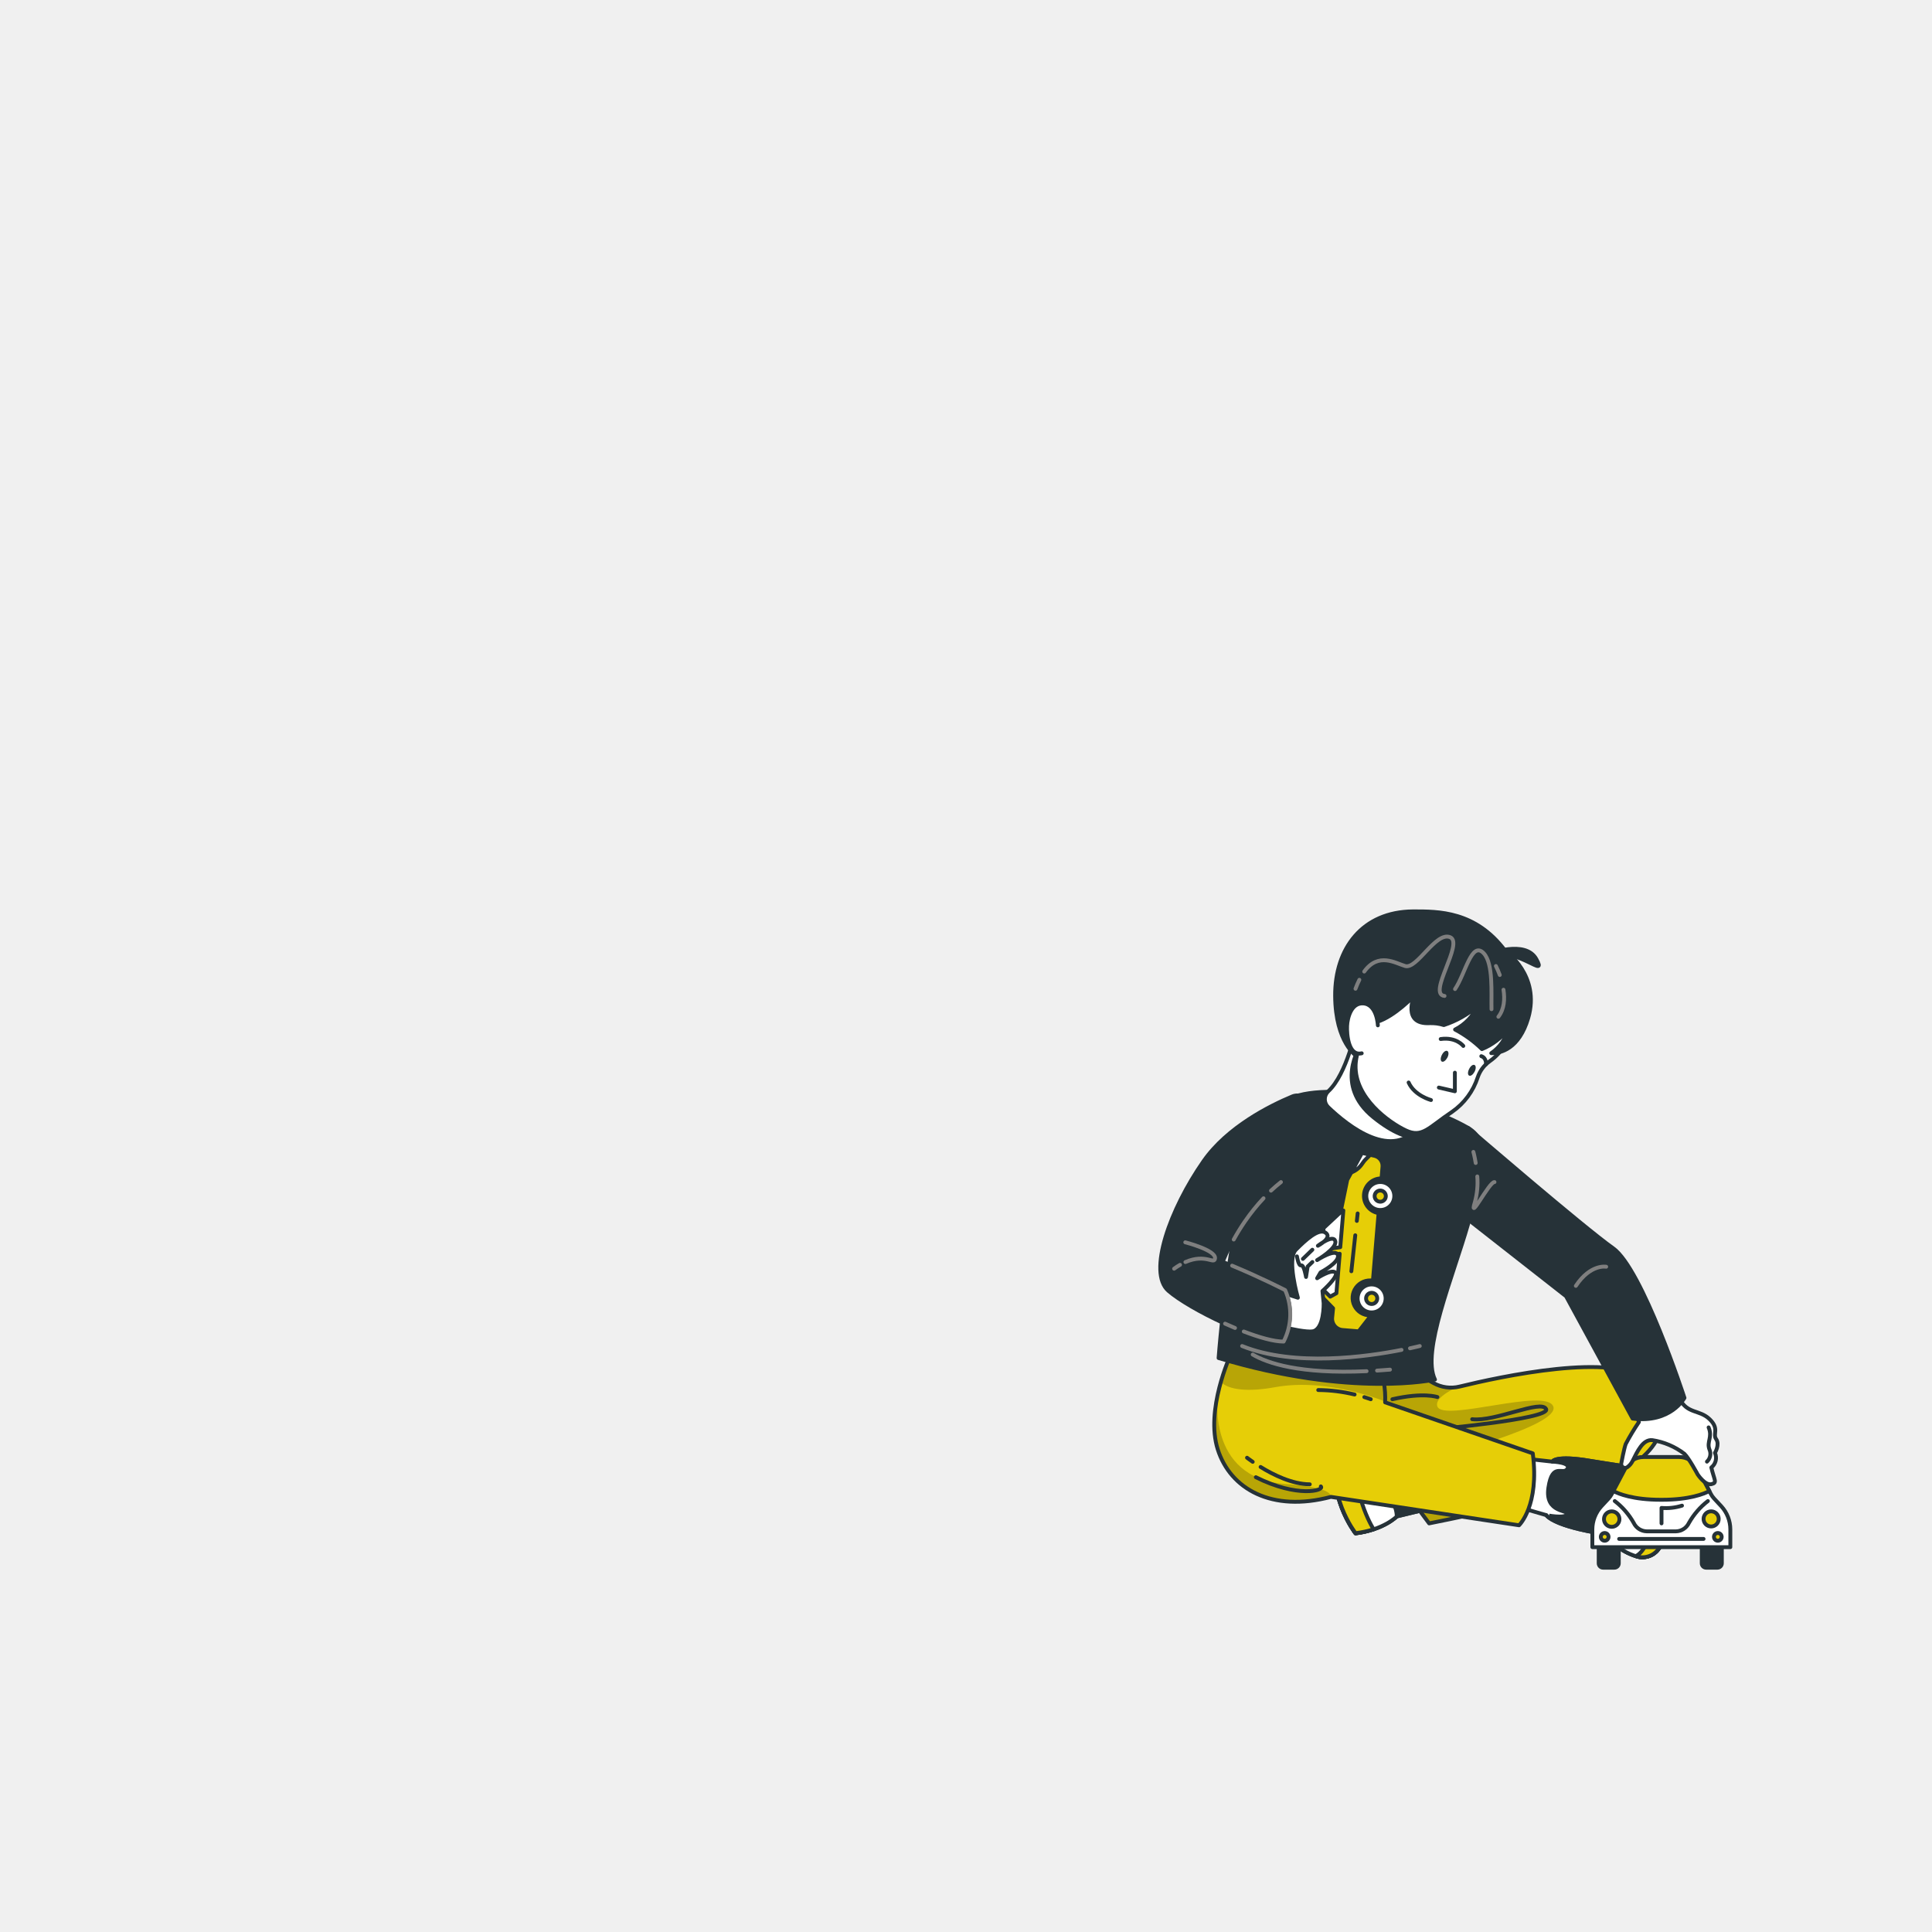
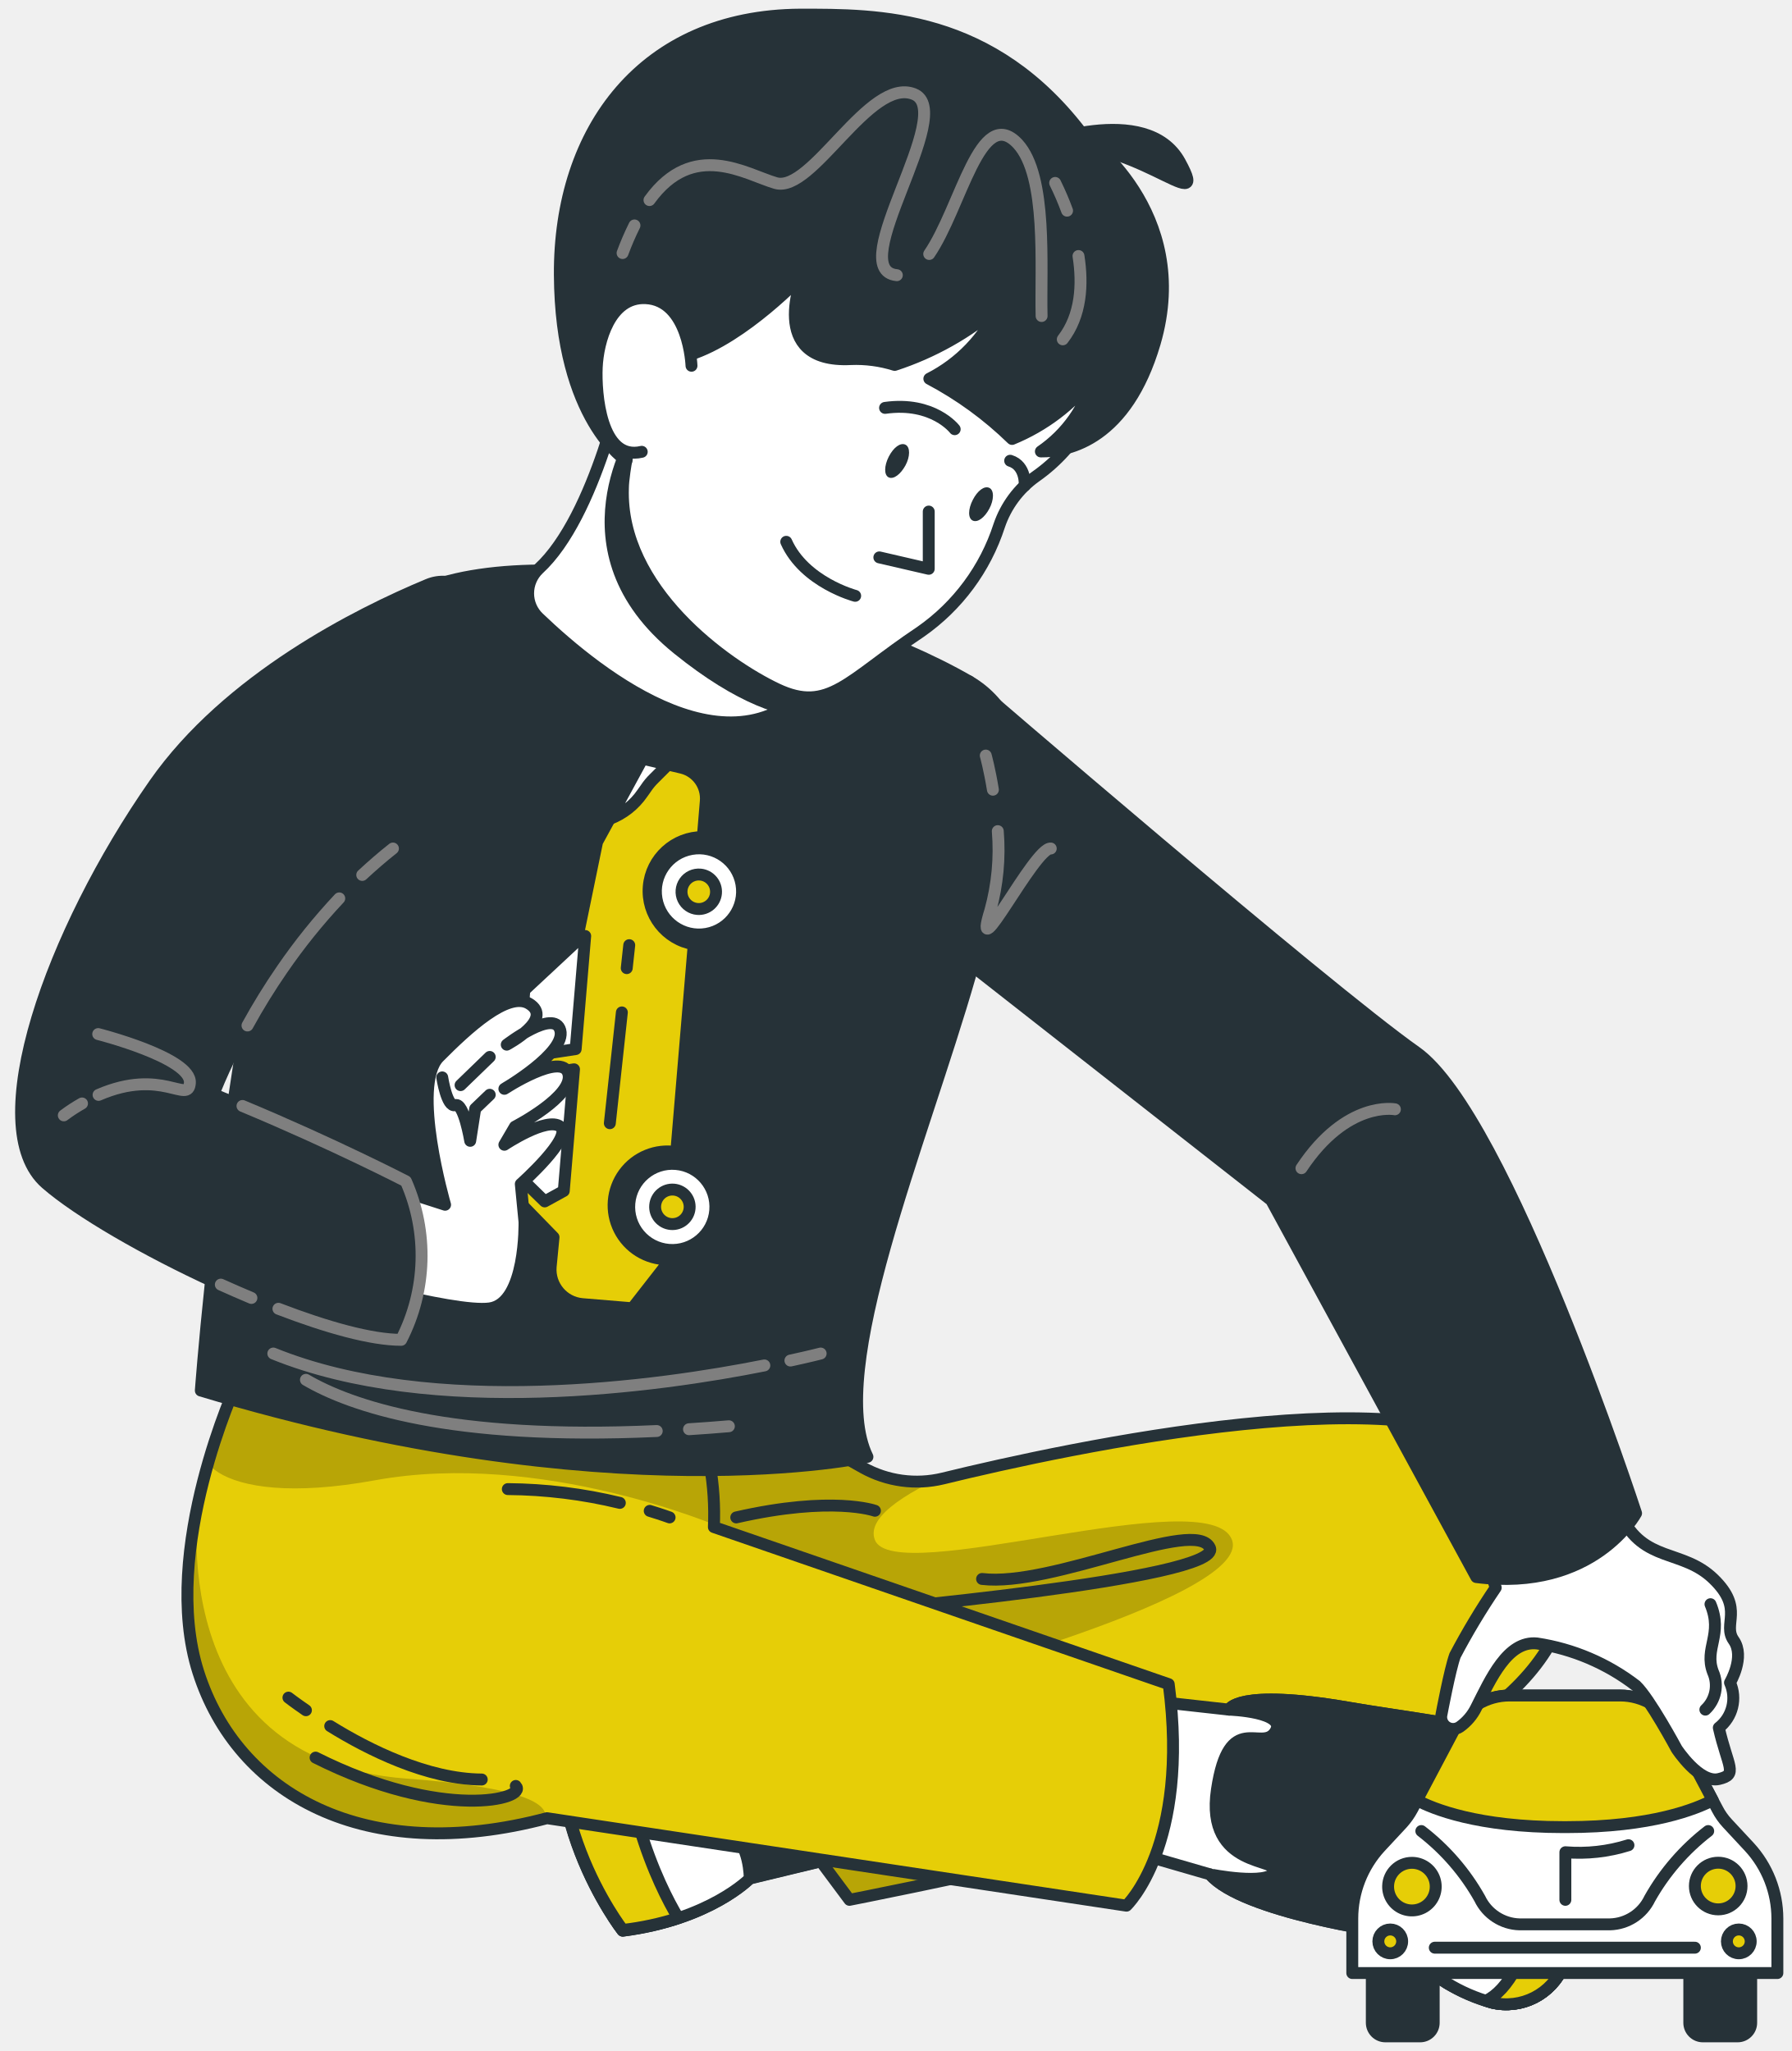
- <svg xmlns="http://www.w3.org/2000/svg" viewBox="0 0 500 500">
+ <svg xmlns="http://www.w3.org/2000/svg" viewBox="298.5 234.63 150.53 172.32">
  <defs>
    <clipPath id="freepik--clip-path--inject-86">
      <rect x="100.87" y="214.45" width="93.53" height="144.42" transform="translate(295.27 573.32) rotate(180)" style="fill:#E6CE07;stroke:#263238;stroke-linecap:round;stroke-linejoin:round" />
    </clipPath>
    <clipPath id="freepik--clip-path-2--inject-86">
      <rect x="80.16" y="214.45" width="20.7" height="144.42" transform="translate(181.03 573.32) rotate(180)" style="fill:#E6CE07;stroke:#263238;stroke-linecap:round;stroke-linejoin:round" />
    </clipPath>
    <clipPath id="freepik--clip-path-3--inject-86">
      <rect x="107.91" y="225.17" width="78.89" height="35.07" transform="translate(294.71 485.41) rotate(180)" style="fill:#E6CE07;stroke:#263238;stroke-linecap:round;stroke-linejoin:round" />
    </clipPath>
    <clipPath id="freepik--clip-path-4--inject-86">
      <rect x="107.91" y="264.07" width="78.89" height="35.07" transform="translate(294.71 563.21) rotate(180)" style="fill:#E6CE07;stroke:#263238;stroke-linecap:round;stroke-linejoin:round" />
    </clipPath>
    <clipPath id="freepik--clip-path-5--inject-86">
      <rect x="107.91" y="302.97" width="78.89" height="35.07" transform="translate(294.71 641.01) rotate(180)" style="fill:#E6CE07;stroke:#263238;stroke-linecap:round;stroke-linejoin:round" />
    </clipPath>
    <clipPath id="freepik--clip-path-6--inject-86">
      <path d="M243.92,129.22s-.77,5.75-3.78,9.21c0,0,12.66,18.53,27.24,4.07l-3.32-10.93Z" style="fill:#fff;stroke:#263238;stroke-linecap:round;stroke-linejoin:round" />
    </clipPath>
    <clipPath id="freepik--clip-path-7--inject-86">
      <path d="M365.78,355l5.2,2.93a9.29,9.29,0,0,0,6.73.92c10.37-2.54,40.68-9.12,48.16-1.48,9.06,9.26,3.51,19.59-9.29,24.93s-46.72,11.95-46.72,11.95L367.44,391l-6,1.45s-3.33,3.43-10.66,4.37c0,0-8-10.26-4.26-21.5,0,0,1.49-2.39,10.11-1.5l6.58-.17-8.5-9v-6.95Z" style="fill:#E6CE07;stroke:#263238;stroke-linecap:round;stroke-linejoin:round" />
    </clipPath>
    <clipPath id="freepik--clip-path-8--inject-86">
      <path d="M318.42,350.77s-6.53,14.1-3.26,24.35,14,16.33,29.29,12.27l48.68,7.35s5.33-5.05,3.55-18.61l-38.21-13.2a23.92,23.92,0,0,0-1.8-10.23Z" style="fill:#E6CE07;stroke:#263238;stroke-linecap:round;stroke-linejoin:round" />
    </clipPath>
    <clipPath id="freepik--clip-path-9--inject-86">
      <path d="M351,266s-2.42,12-7.25,16.43a2.83,2.83,0,0,0,0,4.11c5.13,4.92,16.8,14.2,23.73,4.63,0,0-10.69-14.21-10.85-20.46Z" style="fill:#fff;stroke:#263238;stroke-linecap:round;stroke-linejoin:round" />
    </clipPath>
  </defs>
  <g id="freepik--character-2--inject-86">
    <path d="M365.78,355l5.2,2.93a9.29,9.29,0,0,0,6.73.92c10.37-2.54,40.68-9.12,48.16-1.48,9.06,9.26,3.51,19.59-9.29,24.93s-46.72,11.95-46.72,11.95L367.44,391l-6,1.45s-3.33,3.43-10.66,4.37c0,0-8-10.26-4.26-21.5,0,0,1.49-2.39,10.11-1.5l6.58-.17-8.5-9v-6.95Z" style="fill:#E6CE07" />
    <g style="clip-path:url(#freepik--clip-path-7--inject-86)">
      <path d="M387.94,355s-17.52,4.89-15.95,9,28.12-5,30,0-30.08,13.07-30.08,13.07L377,394.74l-12.33,4.85-29.89-30.18,15-20H378.5Z" style="opacity:0.2" />
    </g>
    <path d="M365.78,355l5.2,2.93a9.29,9.29,0,0,0,6.73.92c10.37-2.54,40.68-9.12,48.16-1.48,9.06,9.26,3.51,19.59-9.29,24.93s-46.72,11.95-46.72,11.95L367.44,391l-6,1.45s-3.33,3.43-10.66,4.37c0,0-8-10.26-4.26-21.5,0,0,1.49-2.39,10.11-1.5l6.58-.17-8.5-9v-6.95Z" style="fill:none;stroke:#263238;stroke-linecap:round;stroke-linejoin:round" />
    <path d="M350.82,396.84s-8-10.26-4.26-21.5c0,0,1.49-2.39,10.11-1.5l6.58-.17c8.23,5.53,4.19,17.35,4.19,17.35l-6,1.45S358.15,395.9,350.82,396.84Z" style="fill:#263238;stroke:#263238;stroke-linecap:round;stroke-linejoin:round" />
    <path d="M369.84,370.05s31.48-2.75,30.3-5.37S386.9,368,381,367.29" style="fill:none;stroke:#263238;stroke-linecap:round;stroke-linejoin:round" />
    <path d="M356.67,373.84s-1.4,4.82,2.74,2.66,4.09,5.2,4.47,8.81-5.95,2-4.15,3.1,1.75,4.06,1.75,4.06-3.33,3.43-10.66,4.37c0,0-8-10.26-4.26-21.5C346.56,375.34,348.05,373,356.67,373.84Z" style="fill:#fff;stroke:#263238;stroke-linecap:round;stroke-linejoin:round" />
    <path d="M372,361.56s-3.55-1.29-11.65.56" style="fill:none;stroke:#263238;stroke-linecap:round;stroke-linejoin:round" />
    <path d="M350.58,373.78c-.62,11.48,3.28,19.31,4.9,22a24.64,24.64,0,0,1-4.66,1s-8-10.26-4.26-21.5C346.56,375.34,347.28,374.19,350.58,373.78Z" style="fill:#E6CE07;stroke:#263238;stroke-linecap:round;stroke-linejoin:round" />
    <path d="M391.14,377.09l10.61,1.18s.61-1.79,10-.17,20.36,2.1,21.26,9.5a41,41,0,0,1-3.18,12.23,5.18,5.18,0,0,1-6,3.05,17.5,17.5,0,0,1-8.68-5.87s-12.27-1.7-15-4.9l-10.35-3Z" style="fill:#fff;stroke:#263238;stroke-linecap:round;stroke-linejoin:round" />
    <path d="M405.58,391.89c.56-1.2-5.86-.18-4.85-6.9s3.74-3.11,4.88-4.83-3.86-1.89-3.86-1.89.61-1.79,10-.17,20.36,2.1,21.26,9.5a41,41,0,0,1-3.18,12.23,5.18,5.18,0,0,1-6,3.05,17.5,17.5,0,0,1-8.68-5.87s-12.27-1.7-15-4.9C400.14,392.11,405,393.09,405.58,391.89Z" style="fill:#263238;stroke:#263238;stroke-linecap:round;stroke-linejoin:round" />
    <path d="M433,387.6a41,41,0,0,1-3.18,12.23,5.18,5.18,0,0,1-6,3.05,14.46,14.46,0,0,1-3.82-1.66,18.93,18.93,0,0,1-.39-12.53c1.26-4.55,3.74-6.83,6.15-7.95C429.67,382,432.57,384,433,387.6Z" style="fill:#fff;stroke:#263238;stroke-linecap:round;stroke-linejoin:round" />
    <path d="M433,387.6a41,41,0,0,1-3.18,12.23,5.18,5.18,0,0,1-6,3.05l-.48-.15c1.82-.9,3.34-3.51,4.95-9.37s.57-9.79-.26-11.76C430.75,382.86,432.66,384.7,433,387.6Z" style="fill:#E6CE07;stroke:#263238;stroke-linecap:round;stroke-linejoin:round" />
    <path d="M318.42,350.77s-6.53,14.1-3.26,24.35,14,16.33,29.29,12.27l48.68,7.35s5.33-5.05,3.55-18.61l-38.21-13.2a23.92,23.92,0,0,0-1.8-10.23Z" style="fill:#E6CE07" />
    <g style="clip-path:url(#freepik--clip-path-8--inject-86)">
      <path d="M340.34,390.06s12.9-4.47-7.73-6-17.43-23.39-17.43-23.39l-10.56-1s-10.76-14.6-3.67,8.7l7.09,23.3s2,1.52,13.93,1.65l11.91.12Z" style="opacity:0.2" />
      <path d="M353.44,350.77l7.86,7.59L359,362.93S344,356.44,330,359s-16.74-2.79-12.93-4.54l-5.5-1.5,1-4.64,29.33-1.15Z" style="opacity:0.2" />
    </g>
    <path d="M318.42,350.77s-6.53,14.1-3.26,24.35,14,16.33,29.29,12.27l48.68,7.35s5.33-5.05,3.55-18.61l-38.21-13.2a23.92,23.92,0,0,0-1.8-10.23Z" style="fill:none;stroke:#263238;stroke-linecap:round;stroke-linejoin:round" />
    <path d="M341.83,384.68c1.05,1.09-6.11,3-16.82-2.38" style="fill:none;stroke:#263238;stroke-linecap:round;stroke-linejoin:round" />
    <path d="M326.24,379.65c3.22,2,8.17,4.46,12.73,4.49" style="fill:none;stroke:#263238;stroke-linecap:round;stroke-linejoin:round" />
    <path d="M322.73,377.26s.54.42,1.47,1.06" style="fill:none;stroke:#263238;stroke-linecap:round;stroke-linejoin:round" />
    <path d="M350.57,360.9a41.24,41.24,0,0,0-9.41-1.16" style="fill:none;stroke:#263238;stroke-linecap:round;stroke-linejoin:round" />
    <path d="M354.75,362.12s-.62-.23-1.67-.55" style="fill:none;stroke:#263238;stroke-linecap:round;stroke-linejoin:round" />
    <path d="M441.55,397.74h2.92a1.14,1.14,0,0,1,1.14,1.14v6.83a0,0,0,0,1,0,0h-5.2a0,0,0,0,1,0,0v-6.83A1.14,1.14,0,0,1,441.55,397.74Z" transform="translate(886.02 803.46) rotate(180)" style="fill:#263238;stroke:#263238;stroke-linecap:round;stroke-linejoin:round" />
    <path d="M414.87,397.74h2.92a1.14,1.14,0,0,1,1.14,1.14v6.83a0,0,0,0,1,0,0h-5.2a0,0,0,0,1,0,0v-6.83A1.14,1.14,0,0,1,414.87,397.74Z" transform="translate(832.67 803.46) rotate(180)" style="fill:#263238;stroke:#263238;stroke-linecap:round;stroke-linejoin:round" />
    <path d="M414.45,389.81l1.86-2a6.11,6.11,0,0,0,.83-1.18l3.59-6.79a5.19,5.19,0,0,1,4.58-2.75h9.29a5.19,5.19,0,0,1,4.58,2.75l3.59,6.79a5.35,5.35,0,0,0,.83,1.18l1.86,2a8.87,8.87,0,0,1,2.35,6v4.59H412.1v-4.59A8.87,8.87,0,0,1,414.45,389.81Z" style="fill:#fff;stroke:#263238;stroke-linecap:round;stroke-linejoin:round" />
    <path d="M417.9,388.47a18.7,18.7,0,0,1,4.91,5.67,3.81,3.81,0,0,0,3.34,2.17h7.6a3.81,3.81,0,0,0,3.34-2.17,18.85,18.85,0,0,1,4.91-5.67" style="fill:none;stroke:#263238;stroke-linecap:round;stroke-linejoin:round" />
    <circle cx="442.84" cy="393.09" r="1.96" style="fill:#E6CE07;stroke:#263238;stroke-linecap:round;stroke-linejoin:round" />
    <path d="M415.11,393.09a2,2,0,1,0,2-1.95A2,2,0,0,0,415.11,393.09Z" style="fill:#E6CE07;stroke:#263238;stroke-linecap:round;stroke-linejoin:round" />
    <line x1="440.88" y1="398.27" x2="419.03" y2="398.27" style="fill:none;stroke:#263238;stroke-linecap:round;stroke-linejoin:round" />
    <path d="M430.09,388.14h-.27c-7.19,0-10.94-1.54-12.29-2.26l3.2-6.05a5.19,5.19,0,0,1,4.58-2.75h9.29a5.19,5.19,0,0,1,4.58,2.75l3.2,6.05C441,386.6,437.27,388.14,430.09,388.14Z" style="fill:#E6CE07;stroke:#263238;stroke-linecap:round;stroke-linejoin:round" />
    <path d="M443.57,397.74a1,1,0,1,0,1-1A1,1,0,0,0,443.57,397.74Z" style="fill:#E6CE07;stroke:#263238;stroke-linecap:round;stroke-linejoin:round" />
    <path d="M414.29,397.74a1,1,0,1,0,1-1A1,1,0,0,0,414.29,397.74Z" style="fill:#E6CE07;stroke:#263238;stroke-linecap:round;stroke-linejoin:round" />
    <path d="M430,394.25v-4a13.86,13.86,0,0,0,5.3-.59" style="fill:none;stroke:#263238;stroke-linecap:round;stroke-linejoin:round" />
    <path d="M379.92,291.88a8.4,8.4,0,0,1,4,8.95c-.71,3.51-1.92,8.76-3.92,15.74-4.05,14.12-12.16,33.21-8.63,40.46,0,0-21.47,4.82-56-5.57,0,0,4.24-58.18,16.58-66.23C341.4,279.07,367.18,284.52,379.92,291.88Z" style="fill:#263238;stroke:#263238;stroke-linecap:round;stroke-linejoin:round" />
    <path d="M351,266s-2.42,12-7.25,16.43a2.83,2.83,0,0,0,0,4.11c5.13,4.92,16.8,14.2,23.73,4.63,0,0-10.69-14.21-10.85-20.46Z" style="fill:#fff" />
    <g style="clip-path:url(#freepik--clip-path-9--inject-86)">
      <path d="M351.67,270.36s-7.2,10.57,3.46,19.18S370.34,294,370.34,294l-10.53-13.33Z" style="fill:#263238" />
    </g>
    <path d="M351,266s-2.42,12-7.25,16.43a2.83,2.83,0,0,0,0,4.11c5.13,4.92,16.8,14.2,23.73,4.63,0,0-10.69-14.21-10.85-20.46Z" style="fill:none;stroke:#263238;stroke-linecap:round;stroke-linejoin:round" />
    <path d="M385.5,274.67h0a8.35,8.35,0,0,0-3.06,4.12,17.41,17.41,0,0,1-6.6,8.92c-6.15,4.1-7.72,6.87-12.06,4.82s-13.23-8.41-12.95-16.88c0-1.34.84-5.29.84-5.29l3.67-17.5,27-4.7,6.39,7,3.38,10.61-2.34,4.17A14.29,14.29,0,0,1,385.5,274.67Z" style="fill:#fff;stroke:#263238;stroke-linecap:round;stroke-linejoin:round" />
    <path d="M365.71,235.86c6.5,0,16.16-.12,23.88,10.25,0,0,9.16,6.27,5.91,17.36-2.36,8-7.11,9.11-9.56,9.09a11,11,0,0,0,4.41-6.24,16.6,16.6,0,0,1-6.83,5.19,30.06,30.06,0,0,0-6.95-5.06,12.72,12.72,0,0,0,5.82-6.07,25.59,25.59,0,0,1-8.73,4.91,10.87,10.87,0,0,0-3.7-.49c-7.14.36-4-7.08-4-7.08s-4.94,5.27-9.52,6.72-5.31,8.9-5.31,8.9-5.53-3.41-5.6-15.62S352.54,235.94,365.71,235.86Z" style="fill:#263238;stroke:#263238;stroke-linecap:round;stroke-linejoin:round" />
    <path d="M385.25,246.9s9.55-3.82,12.37,1.35S393.37,245.45,385.25,246.9Z" style="fill:#263238;stroke:#263238;stroke-linecap:round;stroke-linejoin:round" />
    <path d="M380.22,276.63c-.4.77-.42,1.55,0,1.74s1-.27,1.39-1,.42-1.55,0-1.75S380.61,275.86,380.22,276.63Z" style="fill:#263238" />
    <path d="M373.16,273c-.39.77-.41,1.55,0,1.74s1-.27,1.4-1,.42-1.55,0-1.75S373.56,272.22,373.16,273Z" style="fill:#263238" />
    <polyline points="376.52 277.61 376.52 282.42 372.37 281.46" style="fill:none;stroke:#263238;stroke-linecap:round;stroke-linejoin:round" />
    <path d="M384.58,275.43s.14-1.67-1.22-2.09" style="fill:none;stroke:#263238;stroke-linecap:round;stroke-linejoin:round" />
    <path d="M378.7,270.69s-1.8-2.36-5.85-1.79" style="fill:none;stroke:#263238;stroke-linecap:round;stroke-linejoin:round" />
    <path d="M356.59,265.36s-.2-5.52-3.86-5.68c-3-.13-4,3.64-4.1,5.81s.32,7.91,3.78,7.1" style="fill:#fff;stroke:#263238;stroke-linecap:round;stroke-linejoin:round" />
    <path d="M351.8,253.57a23.86,23.86,0,0,0-1,2.32" style="fill:none;stroke:#7f7f7f;stroke-linecap:round;stroke-linejoin:round" />
    <path d="M373.84,257.75c-4.55-.43,5.15-13.77,1.42-15.22s-8.54,8.37-11.6,7.48c-2.51-.73-6.92-3.66-10.6,1.43" style="fill:none;stroke:#7f7f7f;stroke-linecap:round;stroke-linejoin:round" />
    <path d="M386,261.18c-.1-4.13.51-11.74-2-14.47-3.15-3.36-4.76,5.34-7.44,9.26" style="fill:none;stroke:#7f7f7f;stroke-linecap:round;stroke-linejoin:round" />
    <path d="M389.1,256.14c.37,2.38.23,5-1.32,7" style="fill:none;stroke:#7f7f7f;stroke-linecap:round;stroke-linejoin:round" />
    <path d="M387.14,250a23.61,23.61,0,0,1,1,2.33" style="fill:none;stroke:#7f7f7f;stroke-linecap:round;stroke-linejoin:round" />
    <path d="M370.34,284.69s-4.27-1.13-5.79-4.54" style="fill:none;stroke:#263238;stroke-linecap:round;stroke-linejoin:round" />
    <path d="M364.9,348.94c1.62-.35,2.54-.59,2.54-.59" style="fill:none;stroke:#7f7f7f;stroke-linecap:round;stroke-linejoin:round" />
    <path d="M321.46,348.35c13.45,5.46,32.5,2.75,41.25,1" style="fill:none;stroke:#7f7f7f;stroke-linecap:round;stroke-linejoin:round" />
    <path d="M353.67,354.86c-17.4.8-25.73-2.11-29.47-4.3" style="fill:none;stroke:#7f7f7f;stroke-linecap:round;stroke-linejoin:round" />
    <path d="M359.73,354.46c-1.15.1-2.27.18-3.35.25" style="fill:none;stroke:#7f7f7f;stroke-linecap:round;stroke-linejoin:round" />
    <path d="M345,338.58l-4.8-4.93,1.25-14.81,5.49-5.12,1.72-8.36,3.82-7,3.31.78a2.66,2.66,0,0,1,2,2.82l-.25,3a4.53,4.53,0,0,0-.76,9l-1.47,17.47a4.53,4.53,0,1,0-.75,9l0,.35-2.94,3.77-4.2-.35a2.92,2.92,0,0,1-2.66-3.15Z" style="fill:#E6CE07;stroke:#263238;stroke-linecap:round;stroke-linejoin:round" />
    <polygon points="346.86 322.77 342.07 323.5 342.55 317.81 346.94 313.72 347.66 313.27 346.86 322.77" style="fill:#fff;stroke:#263238;stroke-linecap:round;stroke-linejoin:round" />
    <polygon points="341.3 332.68 341.93 325.21 346.72 324.47 345.86 334.69 344.26 335.57 341.3 332.68" style="fill:#fff;stroke:#263238;stroke-linecap:round;stroke-linejoin:round" />
    <circle cx="357.21" cy="309.53" r="3.62" transform="translate(-47.89 66.02) rotate(-9.9)" style="fill:#fff;stroke:#263238;stroke-linecap:round;stroke-linejoin:round" />
    <path d="M357.09,311a1.45,1.45,0,0,0,.24-2.89,1.45,1.45,0,1,0-.24,2.89Z" style="fill:#E6CE07;stroke:#263238;stroke-linecap:round;stroke-linejoin:round" />
    <path d="M354.68,339.64a3.62,3.62,0,1,0-3.31-3.92A3.62,3.62,0,0,0,354.68,339.64Z" style="fill:#fff;stroke:#263238;stroke-linecap:round;stroke-linejoin:round" />
    <path d="M354.86,337.47a1.45,1.45,0,1,0,.25-2.89,1.45,1.45,0,0,0-.25,2.89Z" style="fill:#E6CE07;stroke:#263238;stroke-linecap:round;stroke-linejoin:round" />
    <path d="M352.48,298.37l2.13.5L353.48,300a5.22,5.22,0,0,0-.74.89l-.27.38a5.83,5.83,0,0,1-2.74,2.16Z" style="fill:#fff;stroke:#263238;stroke-linecap:round;stroke-linejoin:round" />
    <line x1="350.74" y1="319.69" x2="349.73" y2="329" style="fill:#E6CE07;stroke:#263238;stroke-linecap:round;stroke-linejoin:round" />
    <line x1="351.36" y1="314.04" x2="351.15" y2="315.97" style="fill:#E6CE07;stroke:#263238;stroke-linecap:round;stroke-linejoin:round" />
    <path d="M326.57,332.85l9.32,3s-2.91-10-.52-12.41,5.79-5.56,7.57-4.49c2.17,1.31-1.87,3.45-1.87,3.45s4-3.08,4.5-1.2-4.7,4.91-4.7,4.91,4.84-3.16,5.37-1.28-4.48,4.46-4.48,4.46l-.89,1.52s3.59-2.4,4.7-1.52-3.32,4.82-3.32,4.82l.31,3.18s.16,6.85-2.92,7.27S325,341.62,325,341.62Z" style="fill:#fff;stroke:#263238;stroke-linecap:round;stroke-linejoin:round" />
    <line x1="339.64" y1="323.43" x2="337.19" y2="325.8" style="fill:none;stroke:#263238;stroke-linecap:round;stroke-linejoin:round" />
    <path d="M339.64,326.61l-1.22,1.17-.42,2.7s-.54-3.24-1.25-3-1.1-2.33-1.1-2.33" style="fill:none;stroke:#263238;stroke-linecap:round;stroke-linejoin:round" />
    <path d="M332.13,347.2c-7.19-.05-24.33-8.41-29.76-13.14s.41-21.1,9.12-33.57c6.17-8.82,17.09-14.29,22.95-16.73a3.23,3.23,0,0,1,4.49,2.83c.25,5.18-.53,13.87-7.49,19.33-10.44,8.21-15,20.65-15,20.65,8.79,3.53,16.11,7.31,16.11,7.31A15.46,15.46,0,0,1,332.13,347.2Z" style="fill:#263238;stroke:#263238;stroke-linecap:round;stroke-linejoin:round" />
    <path d="M319.62,343.68c-.85-.36-1.71-.73-2.57-1.12" style="fill:none;stroke:#7f7f7f;stroke-linecap:round;stroke-linejoin:round" />
    <path d="M318.87,327.55c7.7,3.21,13.73,6.33,13.73,6.33a15.46,15.46,0,0,1-.4,13.32c-2.52,0-6.27-1.06-10.31-2.61" style="fill:none;stroke:#7f7f7f;stroke-linecap:round;stroke-linejoin:round" />
    <path d="M327,310.11a50.37,50.37,0,0,0-4.79,5.95,54.44,54.44,0,0,0-2.92,4.73" style="fill:none;stroke:#7f7f7f;stroke-linecap:round;stroke-linejoin:round" />
    <path d="M331.51,305.92c-.9.71-1.76,1.46-2.58,2.22" style="fill:none;stroke:#7f7f7f;stroke-linecap:round;stroke-linejoin:round" />
    <path d="M305.39,327.34c-.49.28-1,.6-1.53,1" style="fill:none;stroke:#7f7f7f;stroke-linecap:round;stroke-linejoin:round" />
    <path d="M306.75,321.51s7.87,2,7.7,4.11c-.14,1.81-2.34-1.31-7.67,1" style="fill:none;stroke:#7f7f7f;stroke-linecap:round;stroke-linejoin:round" />
    <path d="M423.15,365.11l1,2.91a59.23,59.23,0,0,0-3.42,5.7c-.43,1.18-1.13,4.92-1.13,4.92a1,1,0,0,0,1.53,1.08,4.3,4.3,0,0,0,1.38-1.62c1.21-2.39,2.63-5.65,5.11-5.39a18.11,18.11,0,0,1,8.31,3.54c1.15,1.09,3.42,5.32,3.42,5.32s1.9,2.91,3.54,2.53.76-1,0-4.31a3.16,3.16,0,0,0,.94-3.79s1.29-2.16.31-3.55.93-2.62-1.69-5.16-5.86-1.32-7.79-5.35S423.15,365.11,423.15,365.11Z" style="fill:#fff;stroke:#263238;stroke-linecap:round;stroke-linejoin:round" />
    <path d="M441.76,378.27a2.77,2.77,0,0,0,.64-3.16c-.76-2,.86-3.14-.21-5.7" style="fill:none;stroke:#263238;stroke-linecap:round;stroke-linejoin:round" />
    <path d="M379.92,291.88s29.93,25.79,37.53,31.14,18.49,38.75,18.49,38.75-3.55,6.63-13.42,5.36l-17.23-31.66-28.76-22.54S369.49,301.22,379.92,291.88Z" style="fill:#263238;stroke:#263238;stroke-linecap:round;stroke-linejoin:round" />
    <path d="M415.68,327.83s-4.05-.78-7.85,4.95" style="fill:none;stroke:#7f7f7f;stroke-linecap:round;stroke-linejoin:round" />
    <path d="M382.32,304.46a19.13,19.13,0,0,1-.62,6.65c-1.69,5.46,3.72-5.31,5.07-5.19" style="fill:none;stroke:#7f7f7f;stroke-linecap:round;stroke-linejoin:round" />
    <path d="M381.31,298.11s.32,1.15.6,2.87" style="fill:none;stroke:#7f7f7f;stroke-linecap:round;stroke-linejoin:round" />
  </g>
</svg>
